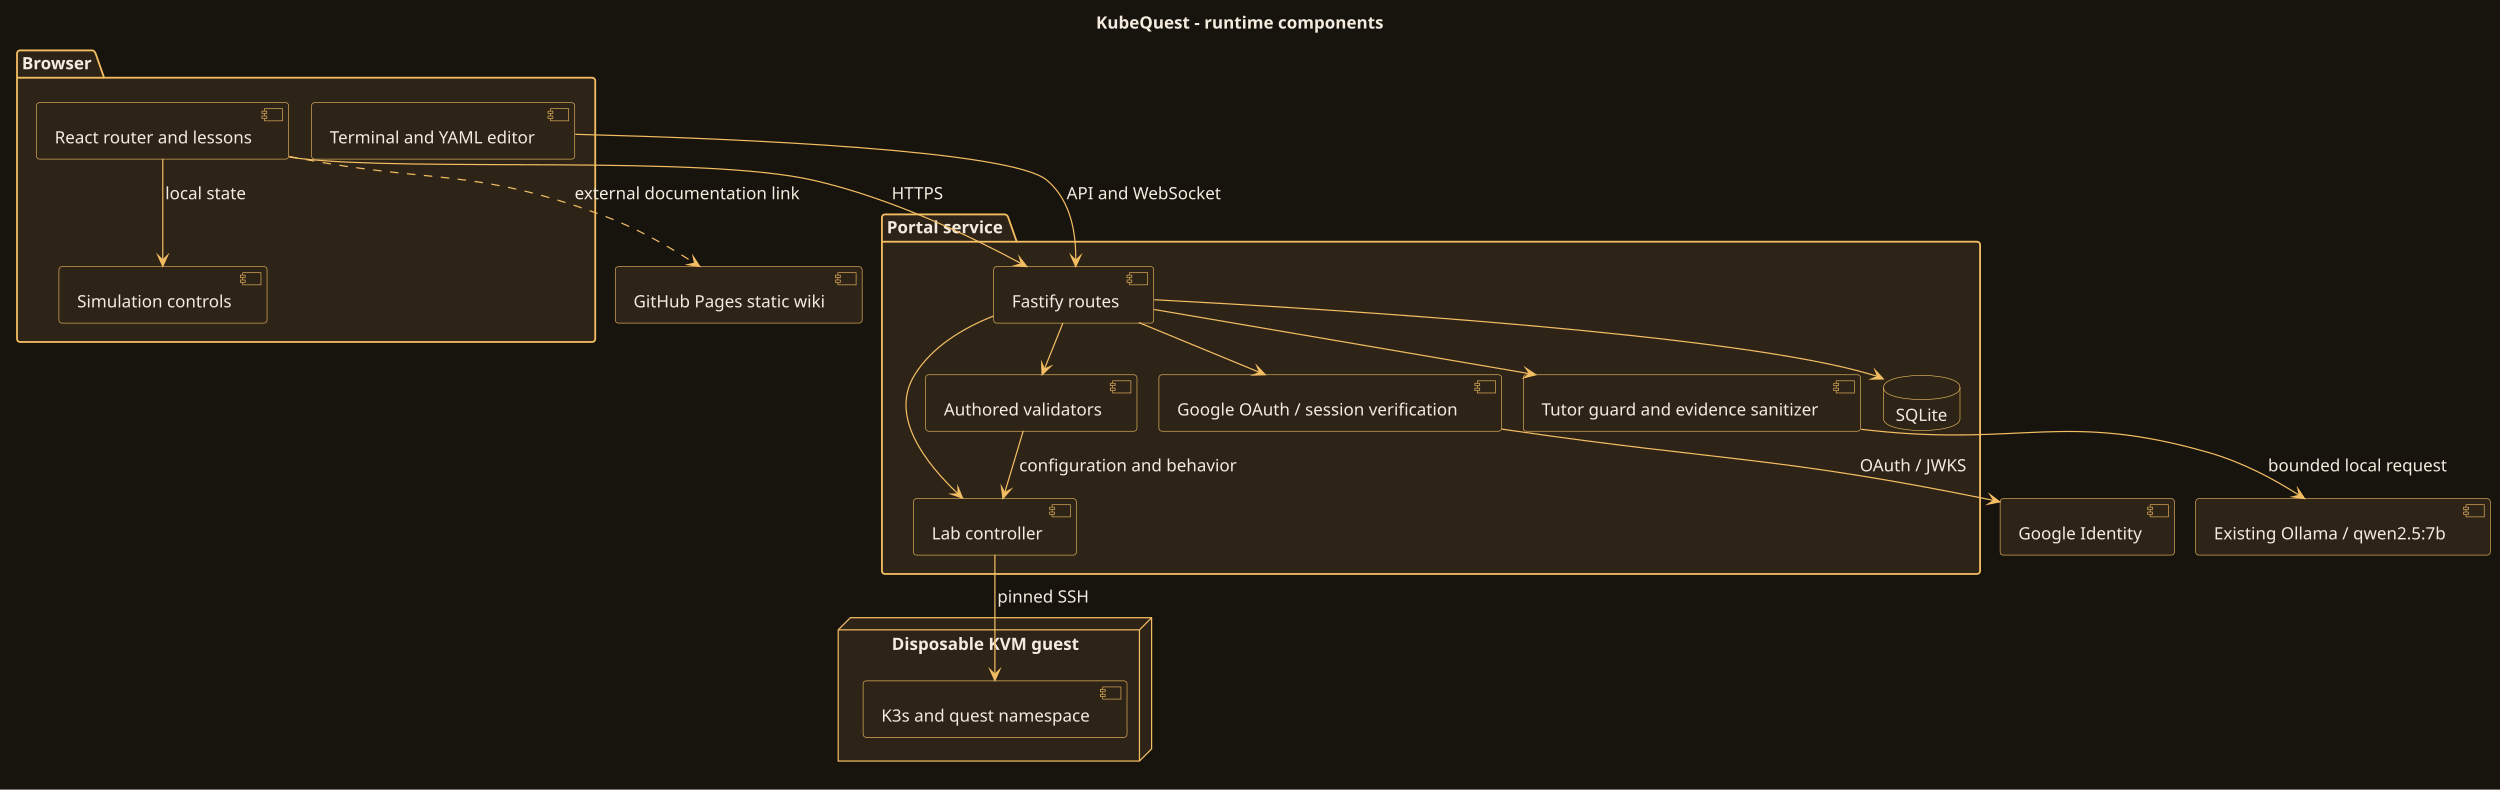
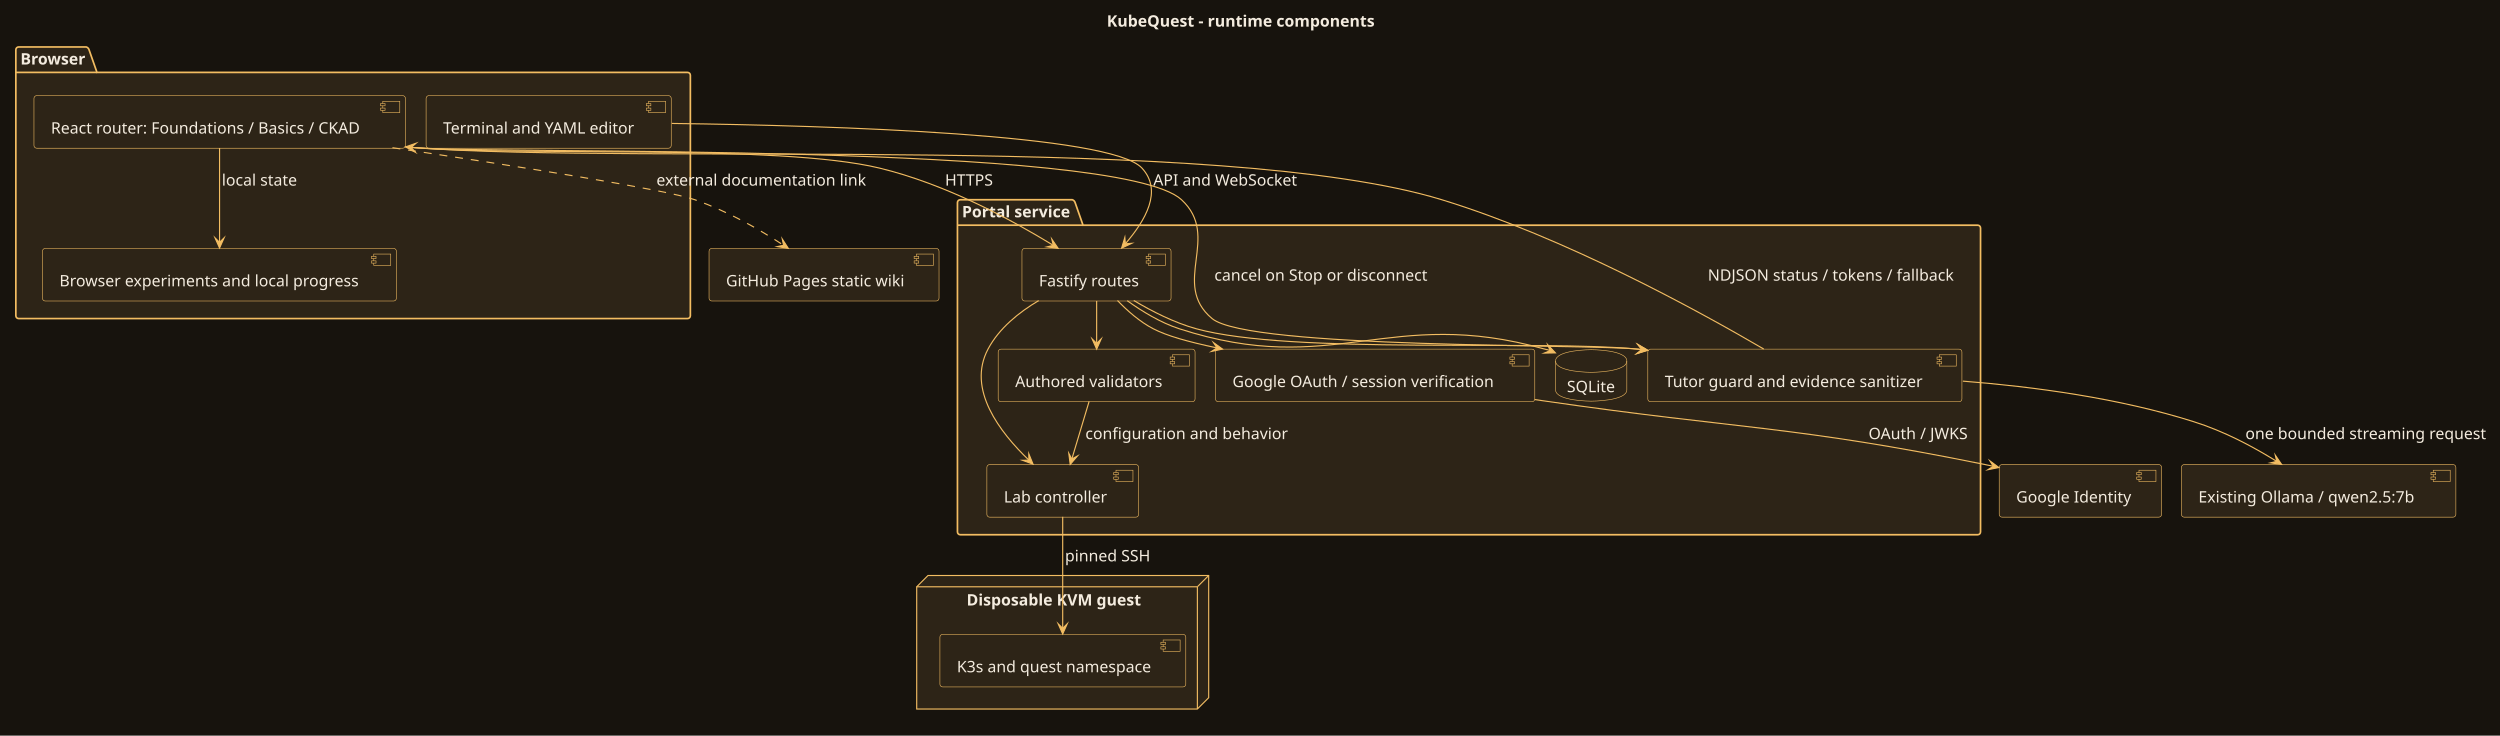
- <svg xmlns="http://www.w3.org/2000/svg" version="1.1" data-diagram-type="DESCRIPTION" style="width:2058px;height:650px;background:#17130D;" width="2058px" height="650px" viewBox="0 0 2058 650" zoomAndPan="magnify" preserveAspectRatio="none" contentStyleType="text/css">
+ <svg xmlns="http://www.w3.org/2000/svg" version="1.1" data-diagram-type="DESCRIPTION" style="width:2209px;height:650px;background:#17130D;" width="2209px" height="650px" viewBox="0 0 2209 650" zoomAndPan="magnify" preserveAspectRatio="none" contentStyleType="text/css">
  <defs />
  <g font-family="sans-serif" lengthAdjust="spacing">
-     <rect x="0" y="0" width="2058" height="650" fill="#17130D" style="stroke:none;" />
+     <rect x="0" y="0" width="2209" height="650" fill="#17130D" style="stroke:none;" />
    <g class="title" data-source-line="70">
-       <text x="902.228" y="23.535" fill="#F4ECDF" font-size="14" textLength="247.044" font-weight="700">KubeQuest - runtime components</text>
+       <text x="977.957" y="23.535" fill="#F4ECDF" font-size="14" textLength="247.044" font-weight="700">KubeQuest - runtime components</text>
    </g>
    <g class="cluster" data-qualified-name="Browser" id="ent0001" data-source-line="71">
-       <path d="M16.5,41.488 L76.187,41.488 A3.75,3.75 0 0 1 78.687,43.988 L85.687,63.977 L487.5,63.977 A2.5,2.5 0 0 1 490,66.477 L490,278.988 A2.5,2.5 0 0 1 487.5,281.488 L16.5,281.488 A2.5,2.5 0 0 1 14,278.988 L14,43.988 A2.5,2.5 0 0 1 16.5,41.488" style="stroke:#F3BD62;stroke-width:1.5;" fill="#2D2417" />
+       <path d="M16.5,41.488 L76.187,41.488 A3.75,3.75 0 0 1 78.687,43.988 L85.687,63.977 L607.5,63.977 A2.5,2.5 0 0 1 610,66.477 L610,278.988 A2.5,2.5 0 0 1 607.5,281.488 L16.5,281.488 A2.5,2.5 0 0 1 14,278.988 L14,43.988 A2.5,2.5 0 0 1 16.5,41.488" style="stroke:#F3BD62;stroke-width:1.5;" fill="#2D2417" />
      <line x1="14" y1="63.977" x2="85.687" y2="63.977" style="stroke:#F3BD62;stroke-width:1.5;" />
      <text x="18" y="57.023" fill="#F4ECDF" font-size="14" textLength="58.687" font-weight="700">Browser</text>
    </g>
    <g class="cluster" data-qualified-name="Portal service" id="ent0005" data-source-line="76">
-       <path d="M728.5,176.488 L827.459,176.488 A3.75,3.75 0 0 1 829.959,178.988 L836.959,198.977 L1627.5,198.977 A2.5,2.5 0 0 1 1630,201.477 L1630,469.988 A2.5,2.5 0 0 1 1627.5,472.488 L728.5,472.488 A2.5,2.5 0 0 1 726,469.988 L726,178.988 A2.5,2.5 0 0 1 728.5,176.488" style="stroke:#F3BD62;stroke-width:1.5;" fill="#2D2417" />
-       <line x1="726" y1="198.977" x2="836.959" y2="198.977" style="stroke:#F3BD62;stroke-width:1.5;" />
-       <text x="730" y="192.023" fill="#F4ECDF" font-size="14" textLength="97.959" font-weight="700">Portal service</text>
+       <path d="M848.5,176.488 L947.459,176.488 A3.75,3.75 0 0 1 949.959,178.988 L956.959,198.977 L1747.5,198.977 A2.5,2.5 0 0 1 1750,201.477 L1750,469.988 A2.5,2.5 0 0 1 1747.5,472.488 L848.5,472.488 A2.5,2.5 0 0 1 846,469.988 L846,178.988 A2.5,2.5 0 0 1 848.5,176.488" style="stroke:#F3BD62;stroke-width:1.5;" fill="#2D2417" />
+       <line x1="846" y1="198.977" x2="956.959" y2="198.977" style="stroke:#F3BD62;stroke-width:1.5;" />
+       <text x="850" y="192.023" fill="#F4ECDF" font-size="14" textLength="97.959" font-weight="700">Portal service</text>
    </g>
    <g class="cluster" data-qualified-name="Disposable KVM guest" id="ent0014" data-source-line="86">
-       <polygon points="690,518.488,700,508.488,948,508.488,948,616.488,938,626.488,690,626.488,690,518.488" fill="#2D2417" style="stroke:#F3BD62;stroke-width:1;stroke-linejoin:miter;stroke-miterlimit:10;" />
-       <line x1="938" y1="518.488" x2="948" y2="508.488" style="stroke:#F3BD62;stroke-width:1;" />
-       <line x1="690" y1="518.488" x2="938" y2="518.488" style="stroke:#F3BD62;stroke-width:1;" />
-       <line x1="938" y1="518.488" x2="938" y2="626.488" style="stroke:#F3BD62;stroke-width:1;" />
-       <text x="734.076" y="535.023" fill="#F4ECDF" font-size="14" textLength="161.848" font-weight="700">Disposable KVM guest</text>
+       <polygon points="810,518.488,820,508.488,1068,508.488,1068,616.488,1058,626.488,810,626.488,810,518.488" fill="#2D2417" style="stroke:#F3BD62;stroke-width:1;stroke-linejoin:miter;stroke-miterlimit:10;" />
+       <line x1="1058" y1="518.488" x2="1068" y2="508.488" style="stroke:#F3BD62;stroke-width:1;" />
+       <line x1="810" y1="518.488" x2="1058" y2="518.488" style="stroke:#F3BD62;stroke-width:1;" />
+       <line x1="1058" y1="518.488" x2="1058" y2="626.488" style="stroke:#F3BD62;stroke-width:1;" />
+       <text x="854.076" y="535.023" fill="#F4ECDF" font-size="14" textLength="161.848" font-weight="700">Disposable KVM guest</text>
    </g>
    <g class="entity" data-qualified-name="Wiki" id="ent0012" data-source-line="84">
-       <rect x="506.5" y="219.488" width="203.235" height="46.488" fill="#2D2417" style="stroke:#F3BD62;stroke-width:0.5;" rx="2.5" ry="2.5" />
-       <rect x="689.735" y="224.488" width="15" height="10" fill="#2D2417" style="stroke:#F3BD62;stroke-width:0.5;" />
-       <rect x="687.735" y="226.488" width="4" height="2" fill="#2D2417" style="stroke:#F3BD62;stroke-width:0.5;" />
-       <rect x="687.735" y="230.488" width="4" height="2" fill="#2D2417" style="stroke:#F3BD62;stroke-width:0.5;" />
-       <text x="521.5" y="253.023" fill="#F4ECDF" font-size="14" textLength="163.235">GitHub Pages static wiki</text>
+       <rect x="626.5" y="219.488" width="203.235" height="46.488" fill="#2D2417" style="stroke:#F3BD62;stroke-width:0.5;" rx="2.5" ry="2.5" />
+       <rect x="809.735" y="224.488" width="15" height="10" fill="#2D2417" style="stroke:#F3BD62;stroke-width:0.5;" />
+       <rect x="807.735" y="226.488" width="4" height="2" fill="#2D2417" style="stroke:#F3BD62;stroke-width:0.5;" />
+       <rect x="807.735" y="230.488" width="4" height="2" fill="#2D2417" style="stroke:#F3BD62;stroke-width:0.5;" />
+       <text x="641.5" y="253.023" fill="#F4ECDF" font-size="14" textLength="163.235">GitHub Pages static wiki</text>
    </g>
    <g class="entity" data-qualified-name="Google" id="ent0013" data-source-line="85">
-       <rect x="1646.5" y="410.488" width="143.489" height="46.488" fill="#2D2417" style="stroke:#F3BD62;stroke-width:0.5;" rx="2.5" ry="2.5" />
-       <rect x="1769.989" y="415.488" width="15" height="10" fill="#2D2417" style="stroke:#F3BD62;stroke-width:0.5;" />
-       <rect x="1767.989" y="417.488" width="4" height="2" fill="#2D2417" style="stroke:#F3BD62;stroke-width:0.5;" />
-       <rect x="1767.989" y="421.488" width="4" height="2" fill="#2D2417" style="stroke:#F3BD62;stroke-width:0.5;" />
-       <text x="1661.5" y="444.023" fill="#F4ECDF" font-size="14" textLength="103.489">Google Identity</text>
+       <rect x="1766.5" y="410.488" width="143.489" height="46.488" fill="#2D2417" style="stroke:#F3BD62;stroke-width:0.5;" rx="2.5" ry="2.5" />
+       <rect x="1889.989" y="415.488" width="15" height="10" fill="#2D2417" style="stroke:#F3BD62;stroke-width:0.5;" />
+       <rect x="1887.989" y="417.488" width="4" height="2" fill="#2D2417" style="stroke:#F3BD62;stroke-width:0.5;" />
+       <rect x="1887.989" y="421.488" width="4" height="2" fill="#2D2417" style="stroke:#F3BD62;stroke-width:0.5;" />
+       <text x="1781.5" y="444.023" fill="#F4ECDF" font-size="14" textLength="103.489">Google Identity</text>
    </g>
    <g class="entity" data-qualified-name="Ollama" id="ent0016" data-source-line="89">
-       <rect x="1807.5" y="410.488" width="242.508" height="46.488" fill="#2D2417" style="stroke:#F3BD62;stroke-width:0.5;" rx="2.5" ry="2.5" />
-       <rect x="2030.008" y="415.488" width="15" height="10" fill="#2D2417" style="stroke:#F3BD62;stroke-width:0.5;" />
-       <rect x="2028.008" y="417.488" width="4" height="2" fill="#2D2417" style="stroke:#F3BD62;stroke-width:0.5;" />
-       <rect x="2028.008" y="421.488" width="4" height="2" fill="#2D2417" style="stroke:#F3BD62;stroke-width:0.5;" />
-       <text x="1822.5" y="444.023" fill="#F4ECDF" font-size="14" textLength="202.508">Existing Ollama / qwen2.5:7b</text>
+       <rect x="1927.5" y="410.488" width="242.508" height="46.488" fill="#2D2417" style="stroke:#F3BD62;stroke-width:0.5;" rx="2.5" ry="2.5" />
+       <rect x="2150.008" y="415.488" width="15" height="10" fill="#2D2417" style="stroke:#F3BD62;stroke-width:0.5;" />
+       <rect x="2148.008" y="417.488" width="4" height="2" fill="#2D2417" style="stroke:#F3BD62;stroke-width:0.5;" />
+       <rect x="2148.008" y="421.488" width="4" height="2" fill="#2D2417" style="stroke:#F3BD62;stroke-width:0.5;" />
+       <text x="1942.5" y="444.023" fill="#F4ECDF" font-size="14" textLength="202.508">Existing Ollama / qwen2.5:7b</text>
    </g>
    <g class="entity" data-qualified-name="Browser.UI" id="ent0002" data-source-line="72">
-       <rect x="30" y="84.488" width="207.638" height="46.488" fill="#2D2417" style="stroke:#F3BD62;stroke-width:0.5;" rx="2.5" ry="2.5" />
-       <rect x="217.638" y="89.488" width="15" height="10" fill="#2D2417" style="stroke:#F3BD62;stroke-width:0.5;" />
-       <rect x="215.638" y="91.488" width="4" height="2" fill="#2D2417" style="stroke:#F3BD62;stroke-width:0.5;" />
-       <rect x="215.638" y="95.488" width="4" height="2" fill="#2D2417" style="stroke:#F3BD62;stroke-width:0.5;" />
-       <text x="45" y="118.023" fill="#F4ECDF" font-size="14" textLength="167.638">React router and lessons</text>
+       <rect x="30" y="84.488" width="328.244" height="46.488" fill="#2D2417" style="stroke:#F3BD62;stroke-width:0.5;" rx="2.5" ry="2.5" />
+       <rect x="338.244" y="89.488" width="15" height="10" fill="#2D2417" style="stroke:#F3BD62;stroke-width:0.5;" />
+       <rect x="336.244" y="91.488" width="4" height="2" fill="#2D2417" style="stroke:#F3BD62;stroke-width:0.5;" />
+       <rect x="336.244" y="95.488" width="4" height="2" fill="#2D2417" style="stroke:#F3BD62;stroke-width:0.5;" />
+       <text x="45" y="118.023" fill="#F4ECDF" font-size="14" textLength="288.244">React router: Foundations / Basics / CKAD</text>
    </g>
    <g class="entity" data-qualified-name="Browser.Sim" id="ent0003" data-source-line="73">
-       <rect x="48.5" y="219.488" width="171.332" height="46.488" fill="#2D2417" style="stroke:#F3BD62;stroke-width:0.5;" rx="2.5" ry="2.5" />
-       <rect x="199.832" y="224.488" width="15" height="10" fill="#2D2417" style="stroke:#F3BD62;stroke-width:0.5;" />
-       <rect x="197.832" y="226.488" width="4" height="2" fill="#2D2417" style="stroke:#F3BD62;stroke-width:0.5;" />
-       <rect x="197.832" y="230.488" width="4" height="2" fill="#2D2417" style="stroke:#F3BD62;stroke-width:0.5;" />
-       <text x="63.5" y="253.023" fill="#F4ECDF" font-size="14" textLength="131.332">Simulation controls</text>
+       <rect x="37.5" y="219.488" width="312.754" height="46.488" fill="#2D2417" style="stroke:#F3BD62;stroke-width:0.5;" rx="2.5" ry="2.5" />
+       <rect x="330.254" y="224.488" width="15" height="10" fill="#2D2417" style="stroke:#F3BD62;stroke-width:0.5;" />
+       <rect x="328.254" y="226.488" width="4" height="2" fill="#2D2417" style="stroke:#F3BD62;stroke-width:0.5;" />
+       <rect x="328.254" y="230.488" width="4" height="2" fill="#2D2417" style="stroke:#F3BD62;stroke-width:0.5;" />
+       <text x="52.5" y="253.023" fill="#F4ECDF" font-size="14" textLength="272.754">Browser experiments and local progress</text>
    </g>
    <g class="entity" data-qualified-name="Browser.Editor" id="ent0004" data-source-line="74">
-       <rect x="256.5" y="84.488" width="216.613" height="46.488" fill="#2D2417" style="stroke:#F3BD62;stroke-width:0.5;" rx="2.5" ry="2.5" />
-       <rect x="453.113" y="89.488" width="15" height="10" fill="#2D2417" style="stroke:#F3BD62;stroke-width:0.5;" />
-       <rect x="451.113" y="91.488" width="4" height="2" fill="#2D2417" style="stroke:#F3BD62;stroke-width:0.5;" />
-       <rect x="451.113" y="95.488" width="4" height="2" fill="#2D2417" style="stroke:#F3BD62;stroke-width:0.5;" />
-       <text x="271.5" y="118.023" fill="#F4ECDF" font-size="14" textLength="176.613">Terminal and YAML editor</text>
+       <rect x="376.5" y="84.488" width="216.613" height="46.488" fill="#2D2417" style="stroke:#F3BD62;stroke-width:0.5;" rx="2.5" ry="2.5" />
+       <rect x="573.113" y="89.488" width="15" height="10" fill="#2D2417" style="stroke:#F3BD62;stroke-width:0.5;" />
+       <rect x="571.113" y="91.488" width="4" height="2" fill="#2D2417" style="stroke:#F3BD62;stroke-width:0.5;" />
+       <rect x="571.113" y="95.488" width="4" height="2" fill="#2D2417" style="stroke:#F3BD62;stroke-width:0.5;" />
+       <text x="391.5" y="118.023" fill="#F4ECDF" font-size="14" textLength="176.613">Terminal and YAML editor</text>
    </g>
    <g class="entity" data-qualified-name="Portal service.API" id="ent0006" data-source-line="77">
-       <rect x="818" y="219.488" width="131.738" height="46.488" fill="#2D2417" style="stroke:#F3BD62;stroke-width:0.5;" rx="2.5" ry="2.5" />
-       <rect x="929.738" y="224.488" width="15" height="10" fill="#2D2417" style="stroke:#F3BD62;stroke-width:0.5;" />
-       <rect x="927.738" y="226.488" width="4" height="2" fill="#2D2417" style="stroke:#F3BD62;stroke-width:0.5;" />
-       <rect x="927.738" y="230.488" width="4" height="2" fill="#2D2417" style="stroke:#F3BD62;stroke-width:0.5;" />
-       <text x="833" y="253.023" fill="#F4ECDF" font-size="14" textLength="91.738">Fastify routes</text>
+       <rect x="903" y="219.488" width="131.738" height="46.488" fill="#2D2417" style="stroke:#F3BD62;stroke-width:0.5;" rx="2.5" ry="2.5" />
+       <rect x="1014.738" y="224.488" width="15" height="10" fill="#2D2417" style="stroke:#F3BD62;stroke-width:0.5;" />
+       <rect x="1012.738" y="226.488" width="4" height="2" fill="#2D2417" style="stroke:#F3BD62;stroke-width:0.5;" />
+       <rect x="1012.738" y="230.488" width="4" height="2" fill="#2D2417" style="stroke:#F3BD62;stroke-width:0.5;" />
+       <text x="918" y="253.023" fill="#F4ECDF" font-size="14" textLength="91.738">Fastify routes</text>
    </g>
    <g class="entity" data-qualified-name="Portal service.Auth" id="ent0007" data-source-line="78">
-       <rect x="954" y="308.488" width="282.136" height="46.488" fill="#2D2417" style="stroke:#F3BD62;stroke-width:0.5;" rx="2.5" ry="2.5" />
-       <rect x="1216.136" y="313.488" width="15" height="10" fill="#2D2417" style="stroke:#F3BD62;stroke-width:0.5;" />
-       <rect x="1214.136" y="315.488" width="4" height="2" fill="#2D2417" style="stroke:#F3BD62;stroke-width:0.5;" />
-       <rect x="1214.136" y="319.488" width="4" height="2" fill="#2D2417" style="stroke:#F3BD62;stroke-width:0.5;" />
-       <text x="969" y="342.023" fill="#F4ECDF" font-size="14" textLength="242.136">Google OAuth / session verification</text>
+       <rect x="1074" y="308.488" width="282.136" height="46.488" fill="#2D2417" style="stroke:#F3BD62;stroke-width:0.5;" rx="2.5" ry="2.5" />
+       <rect x="1336.136" y="313.488" width="15" height="10" fill="#2D2417" style="stroke:#F3BD62;stroke-width:0.5;" />
+       <rect x="1334.136" y="315.488" width="4" height="2" fill="#2D2417" style="stroke:#F3BD62;stroke-width:0.5;" />
+       <rect x="1334.136" y="319.488" width="4" height="2" fill="#2D2417" style="stroke:#F3BD62;stroke-width:0.5;" />
+       <text x="1089" y="342.023" fill="#F4ECDF" font-size="14" textLength="242.136">Google OAuth / session verification</text>
    </g>
    <g class="entity" data-qualified-name="Portal service.Lab" id="ent0008" data-source-line="79">
-       <rect x="752" y="410.488" width="134.083" height="46.488" fill="#2D2417" style="stroke:#F3BD62;stroke-width:0.5;" rx="2.5" ry="2.5" />
-       <rect x="866.083" y="415.488" width="15" height="10" fill="#2D2417" style="stroke:#F3BD62;stroke-width:0.5;" />
-       <rect x="864.083" y="417.488" width="4" height="2" fill="#2D2417" style="stroke:#F3BD62;stroke-width:0.5;" />
-       <rect x="864.083" y="421.488" width="4" height="2" fill="#2D2417" style="stroke:#F3BD62;stroke-width:0.5;" />
-       <text x="767" y="444.023" fill="#F4ECDF" font-size="14" textLength="94.083">Lab controller</text>
+       <rect x="872" y="410.488" width="134.083" height="46.488" fill="#2D2417" style="stroke:#F3BD62;stroke-width:0.5;" rx="2.5" ry="2.5" />
+       <rect x="986.083" y="415.488" width="15" height="10" fill="#2D2417" style="stroke:#F3BD62;stroke-width:0.5;" />
+       <rect x="984.083" y="417.488" width="4" height="2" fill="#2D2417" style="stroke:#F3BD62;stroke-width:0.5;" />
+       <rect x="984.083" y="421.488" width="4" height="2" fill="#2D2417" style="stroke:#F3BD62;stroke-width:0.5;" />
+       <text x="887" y="444.023" fill="#F4ECDF" font-size="14" textLength="94.083">Lab controller</text>
    </g>
    <g class="entity" data-qualified-name="Portal service.Grade" id="ent0009" data-source-line="80">
-       <rect x="762" y="308.488" width="173.957" height="46.488" fill="#2D2417" style="stroke:#F3BD62;stroke-width:0.5;" rx="2.5" ry="2.5" />
-       <rect x="915.957" y="313.488" width="15" height="10" fill="#2D2417" style="stroke:#F3BD62;stroke-width:0.5;" />
-       <rect x="913.957" y="315.488" width="4" height="2" fill="#2D2417" style="stroke:#F3BD62;stroke-width:0.5;" />
-       <rect x="913.957" y="319.488" width="4" height="2" fill="#2D2417" style="stroke:#F3BD62;stroke-width:0.5;" />
-       <text x="777" y="342.023" fill="#F4ECDF" font-size="14" textLength="133.957">Authored validators</text>
+       <rect x="882" y="308.488" width="173.957" height="46.488" fill="#2D2417" style="stroke:#F3BD62;stroke-width:0.5;" rx="2.5" ry="2.5" />
+       <rect x="1035.957" y="313.488" width="15" height="10" fill="#2D2417" style="stroke:#F3BD62;stroke-width:0.5;" />
+       <rect x="1033.957" y="315.488" width="4" height="2" fill="#2D2417" style="stroke:#F3BD62;stroke-width:0.5;" />
+       <rect x="1033.957" y="319.488" width="4" height="2" fill="#2D2417" style="stroke:#F3BD62;stroke-width:0.5;" />
+       <text x="897" y="342.023" fill="#F4ECDF" font-size="14" textLength="133.957">Authored validators</text>
    </g>
    <g class="entity" data-qualified-name="Portal service.Tutor" id="ent0010" data-source-line="81">
-       <rect x="1254" y="308.488" width="277.549" height="46.488" fill="#2D2417" style="stroke:#F3BD62;stroke-width:0.5;" rx="2.5" ry="2.5" />
-       <rect x="1511.549" y="313.488" width="15" height="10" fill="#2D2417" style="stroke:#F3BD62;stroke-width:0.5;" />
-       <rect x="1509.549" y="315.488" width="4" height="2" fill="#2D2417" style="stroke:#F3BD62;stroke-width:0.5;" />
-       <rect x="1509.549" y="319.488" width="4" height="2" fill="#2D2417" style="stroke:#F3BD62;stroke-width:0.5;" />
-       <text x="1269" y="342.023" fill="#F4ECDF" font-size="14" textLength="237.549">Tutor guard and evidence sanitizer</text>
+       <rect x="1456" y="308.488" width="277.549" height="46.488" fill="#2D2417" style="stroke:#F3BD62;stroke-width:0.5;" rx="2.5" ry="2.5" />
+       <rect x="1713.549" y="313.488" width="15" height="10" fill="#2D2417" style="stroke:#F3BD62;stroke-width:0.5;" />
+       <rect x="1711.549" y="315.488" width="4" height="2" fill="#2D2417" style="stroke:#F3BD62;stroke-width:0.5;" />
+       <rect x="1711.549" y="319.488" width="4" height="2" fill="#2D2417" style="stroke:#F3BD62;stroke-width:0.5;" />
+       <text x="1471" y="342.023" fill="#F4ECDF" font-size="14" textLength="237.549">Tutor guard and evidence sanitizer</text>
    </g>
    <g class="entity" data-qualified-name="Portal service.DB" id="ent0011" data-source-line="82">
-       <path d="M1550.5,318.988 C1550.5,308.988 1581.982,308.988 1581.982,308.988 C1581.982,308.988 1613.464,308.988 1613.464,318.988 L1613.464,344.477 C1613.464,354.477 1581.982,354.477 1581.982,354.477 C1581.982,354.477 1550.5,354.477 1550.5,344.477 L1550.5,318.988" style="stroke:#F3BD62;stroke-width:0.5;" fill="#2D2417" />
-       <path d="M1550.5,318.988 C1550.5,328.988 1581.982,328.988 1581.982,328.988 C1581.982,328.988 1613.464,328.988 1613.464,318.988" style="stroke:#F3BD62;stroke-width:0.5;" fill="none" />
-       <text x="1560.5" y="346.523" fill="#F4ECDF" font-size="14" textLength="42.964">SQLite</text>
+       <path d="M1374.5,318.988 C1374.5,308.988 1405.982,308.988 1405.982,308.988 C1405.982,308.988 1437.464,308.988 1437.464,318.988 L1437.464,344.477 C1437.464,354.477 1405.982,354.477 1405.982,354.477 C1405.982,354.477 1374.5,354.477 1374.5,344.477 L1374.5,318.988" style="stroke:#F3BD62;stroke-width:0.5;" fill="#2D2417" />
+       <path d="M1374.5,318.988 C1374.5,328.988 1405.982,328.988 1405.982,328.988 C1405.982,328.988 1437.464,328.988 1437.464,318.988" style="stroke:#F3BD62;stroke-width:0.5;" fill="none" />
+       <text x="1384.5" y="346.523" fill="#F4ECDF" font-size="14" textLength="42.964">SQLite</text>
    </g>
    <g class="entity" data-qualified-name="Disposable KVM guest.K3s" id="ent0015" data-source-line="87">
-       <rect x="710.5" y="560.488" width="217.263" height="46.488" fill="#2D2417" style="stroke:#F3BD62;stroke-width:0.5;" rx="2.5" ry="2.5" />
-       <rect x="907.763" y="565.488" width="15" height="10" fill="#2D2417" style="stroke:#F3BD62;stroke-width:0.5;" />
-       <rect x="905.763" y="567.488" width="4" height="2" fill="#2D2417" style="stroke:#F3BD62;stroke-width:0.5;" />
-       <rect x="905.763" y="571.488" width="4" height="2" fill="#2D2417" style="stroke:#F3BD62;stroke-width:0.5;" />
-       <text x="725.5" y="594.023" fill="#F4ECDF" font-size="14" textLength="177.263">K3s and quest namespace</text>
+       <rect x="830.5" y="560.488" width="217.263" height="46.488" fill="#2D2417" style="stroke:#F3BD62;stroke-width:0.5;" rx="2.5" ry="2.5" />
+       <rect x="1027.763" y="565.488" width="15" height="10" fill="#2D2417" style="stroke:#F3BD62;stroke-width:0.5;" />
+       <rect x="1025.763" y="567.488" width="4" height="2" fill="#2D2417" style="stroke:#F3BD62;stroke-width:0.5;" />
+       <rect x="1025.763" y="571.488" width="4" height="2" fill="#2D2417" style="stroke:#F3BD62;stroke-width:0.5;" />
+       <text x="845.5" y="594.023" fill="#F4ECDF" font-size="14" textLength="177.263">K3s and quest namespace</text>
    </g>
    <g class="link" data-entity-1="ent0002" data-entity-2="ent0006" id="lnk17" data-link-type="dependency">
-       <polygon points="845.269,219.449,839.243,211.659,840.868,217.078,835.449,218.703,845.269,219.449" fill="#F3BD62" style="stroke:#F3BD62;stroke-width:1;stroke-linejoin:miter;stroke-miterlimit:10;" />
-       <path d="M238.27,129.378 C241.207,129.777 244.122,130.149 247,130.488 C340.437,141.509 578.313,127.383 670,148.488 C734.348,163.3 799.109,194.582 840.868,217.078" style="stroke:#F3BD62;stroke-width:1;" fill="none" />
-       <text x="734" y="164.023" fill="#F4ECDF" font-size="14" textLength="43.271">HTTPS</text>
+       <polygon points="934.968,219.408,929.379,211.299,930.703,216.799,925.204,218.123,934.968,219.408" fill="#F3BD62" style="stroke:#F3BD62;stroke-width:1;stroke-linejoin:miter;stroke-miterlimit:10;" />
+       <path d="M358.332,129.719 C361.243,129.987 364.134,130.244 367,130.488 C457.868,138.247 688.353,127.067 777,148.488 C835.863,162.712 893.589,194.093 930.703,216.799" style="stroke:#F3BD62;stroke-width:1;" fill="none" />
+       <text x="835" y="164.023" fill="#F4ECDF" font-size="14" textLength="43.271">HTTPS</text>
    </g>
    <g class="link" data-entity-1="ent0002" data-entity-2="ent0003" id="lnk18" data-link-type="dependency">
-       <polygon points="134,219.154,138,210.154,134,214.154,130,210.154,134,219.154" fill="#F3BD62" style="stroke:#F3BD62;stroke-width:1;stroke-linejoin:miter;stroke-miterlimit:10;" />
-       <path d="M134,130.749 C134,155.301 134,189.574 134,214.154" style="stroke:#F3BD62;stroke-width:1;" fill="none" />
-       <text x="136" y="164.023" fill="#F4ECDF" font-size="14" textLength="69.166">local state</text>
+       <polygon points="194,219.154,198,210.154,194,214.154,190,210.154,194,219.154" fill="#F3BD62" style="stroke:#F3BD62;stroke-width:1;stroke-linejoin:miter;stroke-miterlimit:10;" />
+       <path d="M194,130.749 C194,155.301 194,189.574 194,214.154" style="stroke:#F3BD62;stroke-width:1;" fill="none" />
+       <text x="196" y="164.023" fill="#F4ECDF" font-size="14" textLength="69.166">local state</text>
    </g>
    <g class="link" data-entity-1="ent0002" data-entity-2="ent0012" id="lnk19" data-link-type="dependency">
-       <polygon points="576,219.37,570.612,211.126,571.801,216.657,566.27,217.845,576,219.37" fill="#F3BD62" style="stroke:#F3BD62;stroke-width:1;stroke-linejoin:miter;stroke-miterlimit:10;" />
-       <path d="M238.052,128.779 C241.067,129.357 244.055,129.927 247,130.488 C356.693,151.38 389.149,138.077 494,176.488 C523.308,187.225 549.696,202.372 571.801,216.657" style="stroke:#F3BD62;stroke-width:1;stroke-dasharray:7,7;" fill="none" />
-       <text x="473" y="164.023" fill="#F4ECDF" font-size="14" textLength="191.81">external documentation link</text>
+       <polygon points="696.563,219.46,691.214,211.19,692.377,216.726,686.84,217.888,696.563,219.46" fill="#F3BD62" style="stroke:#F3BD62;stroke-width:1;stroke-linejoin:miter;stroke-miterlimit:10;" />
+       <path d="M346.758,130.518 C456.227,146.765 588.642,167.536 614,176.488 C643.647,186.954 670.272,202.291 692.377,216.726" style="stroke:#F3BD62;stroke-width:1;stroke-dasharray:7,7;" fill="none" />
+       <text x="580" y="164.023" fill="#F4ECDF" font-size="14" textLength="191.81">external documentation link</text>
    </g>
    <g class="link" data-entity-1="ent0004" data-entity-2="ent0006" id="lnk20" data-link-type="dependency">
-       <polygon points="885.536,219.358,889.605,210.388,885.574,214.358,881.605,210.327,885.536,219.358" fill="#F3BD62" style="stroke:#F3BD62;stroke-width:1;stroke-linejoin:miter;stroke-miterlimit:10;" />
-       <path d="M473.563,110.543 C610.934,114.158 833.224,123.784 862,148.488 C882.142,165.78 885.738,192.785 885.574,214.358" style="stroke:#F3BD62;stroke-width:1;" fill="none" />
-       <text x="878" y="164.023" fill="#F4ECDF" font-size="14" textLength="128.639">API and WebSocket</text>
+       <polygon points="991.073,219.209,999.977,215,994.336,215.421,993.915,209.779,991.073,219.209" fill="#F3BD62" style="stroke:#F3BD62;stroke-width:1;stroke-linejoin:miter;stroke-miterlimit:10;" />
+       <path d="M593.607,109.071 C738.852,111.002 981.405,118.707 1009,148.488 C1027.635,168.6 1011.968,194.947 994.336,215.421" style="stroke:#F3BD62;stroke-width:1;" fill="none" />
+       <text x="1019" y="164.023" fill="#F4ECDF" font-size="14" textLength="128.639">API and WebSocket</text>
    </g>
    <g class="link" data-entity-1="ent0006" data-entity-2="ent0007" id="lnk21" data-link-type="dependency">
-       <polygon points="1041.54,308.446,1034.744,301.317,1036.918,306.54,1031.695,308.713,1041.54,308.446" fill="#F3BD62" style="stroke:#F3BD62;stroke-width:1;stroke-linejoin:miter;stroke-miterlimit:10;" />
-       <path d="M937.517,265.555 C969.383,278.694 1005.062,293.405 1036.918,306.54" style="stroke:#F3BD62;stroke-width:1;" fill="none" />
+       <polygon points="1080.193,308.454,1072.22,302.671,1075.302,307.415,1070.558,310.496,1080.193,308.454" fill="#F3BD62" style="stroke:#F3BD62;stroke-width:1;stroke-linejoin:miter;stroke-miterlimit:10;" />
+       <path d="M987.416,265.546 C996.1,274.588 1007.152,284.352 1019,290.488 C1031.065,296.737 1049.176,301.865 1075.302,307.415" style="stroke:#F3BD62;stroke-width:1;" fill="none" />
    </g>
    <g class="link" data-entity-1="ent0007" data-entity-2="ent0013" id="lnk22" data-link-type="dependency">
-       <polygon points="1646.183,413.108,1638.289,407.218,1641.307,412.003,1636.522,415.021,1646.183,413.108" fill="#F3BD62" style="stroke:#F3BD62;stroke-width:1;stroke-linejoin:miter;stroke-miterlimit:10;" />
-       <path d="M1236.32,353.226 C1239.239,353.651 1242.135,354.072 1245,354.488 C1417.856,379.606 1462.795,375.861 1634,410.488 C1637.99,411.295 1637.195,411.072 1641.307,412.003" style="stroke:#F3BD62;stroke-width:1;" fill="none" />
-       <text x="1531" y="388.023" fill="#F4ECDF" font-size="14" textLength="92.36">OAuth / JWKS</text>
+       <polygon points="1766.183,413.11,1758.289,407.219,1761.306,412.004,1756.521,415.022,1766.183,413.11" fill="#F3BD62" style="stroke:#F3BD62;stroke-width:1;stroke-linejoin:miter;stroke-miterlimit:10;" />
+       <path d="M1356.06,353.046 C1359.406,353.532 1362.723,354.013 1366,354.488 C1538.428,379.492 1583.233,375.917 1754,410.488 C1757.989,411.296 1757.195,411.073 1761.306,412.004" style="stroke:#F3BD62;stroke-width:1;" fill="none" />
+       <text x="1651" y="388.023" fill="#F4ECDF" font-size="14" textLength="92.36">OAuth / JWKS</text>
    </g>
    <g class="link" data-entity-1="ent0006" data-entity-2="ent0008" id="lnk23" data-link-type="dependency">
-       <polygon points="792.353,410.043,788.574,400.948,788.724,406.603,783.069,406.753,792.353,410.043" fill="#F3BD62" style="stroke:#F3BD62;stroke-width:1;stroke-linejoin:miter;stroke-miterlimit:10;" />
-       <path d="M817.763,260.178 C793.024,269.976 767.451,285.186 753,308.488 C731.664,342.892 762.121,381.377 788.724,406.603" style="stroke:#F3BD62;stroke-width:1;" fill="none" />
+       <polygon points="912.761,410.097,909.058,400.971,909.161,406.627,903.505,406.73,912.761,410.097" fill="#F3BD62" style="stroke:#F3BD62;stroke-width:1;stroke-linejoin:miter;stroke-miterlimit:10;" />
+       <path d="M917.781,265.615 C900.324,275.939 882.764,290.086 873,308.488 C854.14,344.034 883.41,381.801 909.161,406.627" style="stroke:#F3BD62;stroke-width:1;" fill="none" />
    </g>
    <g class="link" data-entity-1="ent0006" data-entity-2="ent0011" id="lnk24" data-link-type="dependency">
-       <polygon points="1550.292,311.942,1543.616,304.701,1545.702,309.959,1540.444,312.045,1550.292,311.942" fill="#F3BD62" style="stroke:#F3BD62;stroke-width:1;stroke-linejoin:miter;stroke-miterlimit:10;" />
-       <path d="M950.169,246.737 C1094.146,254.34 1431.693,275.208 1541,308.488 C1544.091,309.429 1542.627,308.631 1545.702,309.959" style="stroke:#F3BD62;stroke-width:1;" fill="none" />
+       <polygon points="1374.334,311.8,1367.591,304.62,1369.725,309.859,1364.487,311.993,1374.334,311.8" fill="#F3BD62" style="stroke:#F3BD62;stroke-width:1;stroke-linejoin:miter;stroke-miterlimit:10;" />
+       <path d="M996.037,265.686 C1009.107,275.109 1025.513,285.137 1042,290.488 C1178.755,334.876 1226.588,269.573 1365,308.488 C1368.111,309.363 1366.642,308.561 1369.725,309.859" style="stroke:#F3BD62;stroke-width:1;" fill="none" />
    </g>
    <g class="link" data-entity-1="ent0008" data-entity-2="ent0015" id="lnk25" data-link-type="dependency">
-       <polygon points="819,560.18,823,551.18,819,555.18,815,551.18,819,560.18" fill="#F3BD62" style="stroke:#F3BD62;stroke-width:1;stroke-linejoin:miter;stroke-miterlimit:10;" />
-       <path d="M819,456.645 C819,484.546 819,527.207 819,555.18" style="stroke:#F3BD62;stroke-width:1;" fill="none" />
-       <text x="821" y="496.023" fill="#F4ECDF" font-size="14" textLength="76.645">pinned SSH</text>
+       <polygon points="939,560.18,943,551.18,939,555.18,935,551.18,939,560.18" fill="#F3BD62" style="stroke:#F3BD62;stroke-width:1;stroke-linejoin:miter;stroke-miterlimit:10;" />
+       <path d="M939,456.645 C939,484.546 939,527.207 939,555.18" style="stroke:#F3BD62;stroke-width:1;" fill="none" />
+       <text x="941" y="496.023" fill="#F4ECDF" font-size="14" textLength="76.645">pinned SSH</text>
    </g>
    <g class="link" data-entity-1="ent0009" data-entity-2="ent0008" id="lnk26" data-link-type="dependency">
-       <polygon points="825.639,410.357,832.057,402.886,827.076,405.568,824.394,400.587,825.639,410.357" fill="#F3BD62" style="stroke:#F3BD62;stroke-width:1;stroke-linejoin:miter;stroke-miterlimit:10;" />
-       <path d="M842.342,354.682 C837.371,371.253 832.043,389.011 827.076,405.568" style="stroke:#F3BD62;stroke-width:1;" fill="none" />
-       <text x="839" y="388.023" fill="#F4ECDF" font-size="14" textLength="183.846">configuration and behavior</text>
+       <polygon points="945.639,410.357,952.057,402.886,947.076,405.568,944.394,400.587,945.639,410.357" fill="#F3BD62" style="stroke:#F3BD62;stroke-width:1;stroke-linejoin:miter;stroke-miterlimit:10;" />
+       <path d="M962.342,354.682 C957.371,371.253 952.043,389.011 947.076,405.568" style="stroke:#F3BD62;stroke-width:1;" fill="none" />
+       <text x="959" y="388.023" fill="#F4ECDF" font-size="14" textLength="183.846">configuration and behavior</text>
    </g>
    <g class="link" data-entity-1="ent0006" data-entity-2="ent0009" id="lnk27" data-link-type="dependency">
-       <polygon points="857.862,308.461,864.932,301.604,859.728,303.822,857.51,298.618,857.862,308.461" fill="#F3BD62" style="stroke:#F3BD62;stroke-width:1;stroke-linejoin:miter;stroke-miterlimit:10;" />
-       <path d="M874.987,265.893 C869.72,278.983 864.968,290.797 859.728,303.822" style="stroke:#F3BD62;stroke-width:1;" fill="none" />
+       <polygon points="969,308.461,973,299.461,969,303.461,965,299.461,969,308.461" fill="#F3BD62" style="stroke:#F3BD62;stroke-width:1;stroke-linejoin:miter;stroke-miterlimit:10;" />
+       <path d="M969,265.893 C969,278.983 969,290.436 969,303.461" style="stroke:#F3BD62;stroke-width:1;" fill="none" />
    </g>
    <g class="link" data-entity-1="ent0006" data-entity-2="ent0010" id="lnk28" data-link-type="dependency">
-       <polygon points="1264.24,308.48,1256.043,303.021,1259.312,307.638,1254.695,310.907,1264.24,308.48" fill="#F3BD62" style="stroke:#F3BD62;stroke-width:1;stroke-linejoin:miter;stroke-miterlimit:10;" />
-       <path d="M950.021,254.773 C1029.306,268.324 1159.185,290.524 1259.312,307.638" style="stroke:#F3BD62;stroke-width:1;" fill="none" />
+       <polygon points="1455.611,309.366,1447.085,304.436,1450.639,308.837,1446.238,312.391,1455.611,309.366" fill="#F3BD62" style="stroke:#F3BD62;stroke-width:1;stroke-linejoin:miter;stroke-miterlimit:10;" />
+       <path d="M1001.788,265.504 C1017.743,275.012 1037.627,285.162 1057,290.488 C1140.654,313.49 1360.648,300.099 1447,308.488 C1449.844,308.765 1447.745,308.528 1450.639,308.837" style="stroke:#F3BD62;stroke-width:1;" fill="none" />
    </g>
    <g class="link" data-entity-1="ent0010" data-entity-2="ent0016" id="lnk29" data-link-type="dependency">
-       <polygon points="1897.095,410.431,1891.63,402.237,1892.87,407.756,1887.351,408.997,1897.095,410.431" fill="#F3BD62" style="stroke:#F3BD62;stroke-width:1;stroke-linejoin:miter;stroke-miterlimit:10;" />
-       <path d="M1532.147,353.399 C1535.462,353.779 1538.75,354.143 1542,354.488 C1664.239,367.477 1699.872,338.477 1818,372.488 C1846.419,380.671 1871.508,394.234 1892.87,407.756" style="stroke:#F3BD62;stroke-width:1;" fill="none" />
-       <text x="1867" y="388.023" fill="#F4ECDF" font-size="14" textLength="151.867">bounded local request</text>
+       <polygon points="2015.991,410.32,2010.445,402.182,2011.74,407.688,2006.234,408.984,2015.991,410.32" fill="#F3BD62" style="stroke:#F3BD62;stroke-width:1;stroke-linejoin:miter;stroke-miterlimit:10;" />
+       <path d="M1734.366,336.763 C1797.679,341.728 1872.826,351.911 1938,372.488 C1965.783,381.26 1990.407,394.48 2011.74,407.688" style="stroke:#F3BD62;stroke-width:1;" fill="none" />
+       <text x="1984" y="388.023" fill="#F4ECDF" font-size="14" textLength="217.957">one bounded streaming request</text>
+     </g>
+     <g class="link" data-entity-1="ent0010" data-entity-2="ent0002" id="lnk30" data-link-type="dependency">
+       <polygon points="358.326,129.794,366.959,134.533,363.308,130.212,367.629,126.561,358.326,129.794" fill="#F3BD62" style="stroke:#F3BD62;stroke-width:1;stroke-linejoin:miter;stroke-miterlimit:10;" />
+       <path d="M1558.44,308.422 C1500.356,274.426 1382.45,209.703 1274,176.488 C1081.033,117.388 568.235,145.766 367,130.488 C364.132,130.271 366.221,130.457 363.308,130.212" style="stroke:#F3BD62;stroke-width:1;" fill="none" />
+       <text x="1509" y="248.023" fill="#F4ECDF" font-size="14" textLength="230.453">NDJSON status / tokens / fallback</text>
+     </g>
+     <g class="link" data-entity-1="ent0002" data-entity-2="ent0010" id="lnk31" data-link-type="dependency">
+       <polygon points="1455.995,309.512,1447.522,304.49,1451.029,308.929,1446.59,312.436,1455.995,309.512" fill="#F3BD62" style="stroke:#F3BD62;stroke-width:1;stroke-linejoin:miter;stroke-miterlimit:10;" />
+       <path d="M358.329,129.755 C361.241,130.012 364.133,130.257 367,130.488 C442.151,136.562 988.638,125.307 1044,176.488 C1079.382,209.198 1034.004,250.617 1071,281.488 C1103.16,308.324 1405.366,303.906 1447,308.488 C1449.969,308.815 1448.005,308.574 1451.029,308.929" style="stroke:#F3BD62;stroke-width:1;" fill="none" />
+       <text x="1073" y="248.023" fill="#F4ECDF" font-size="14" textLength="195.48">cancel on Stop or disconnect</text>
    </g>
  </g>
</svg>
